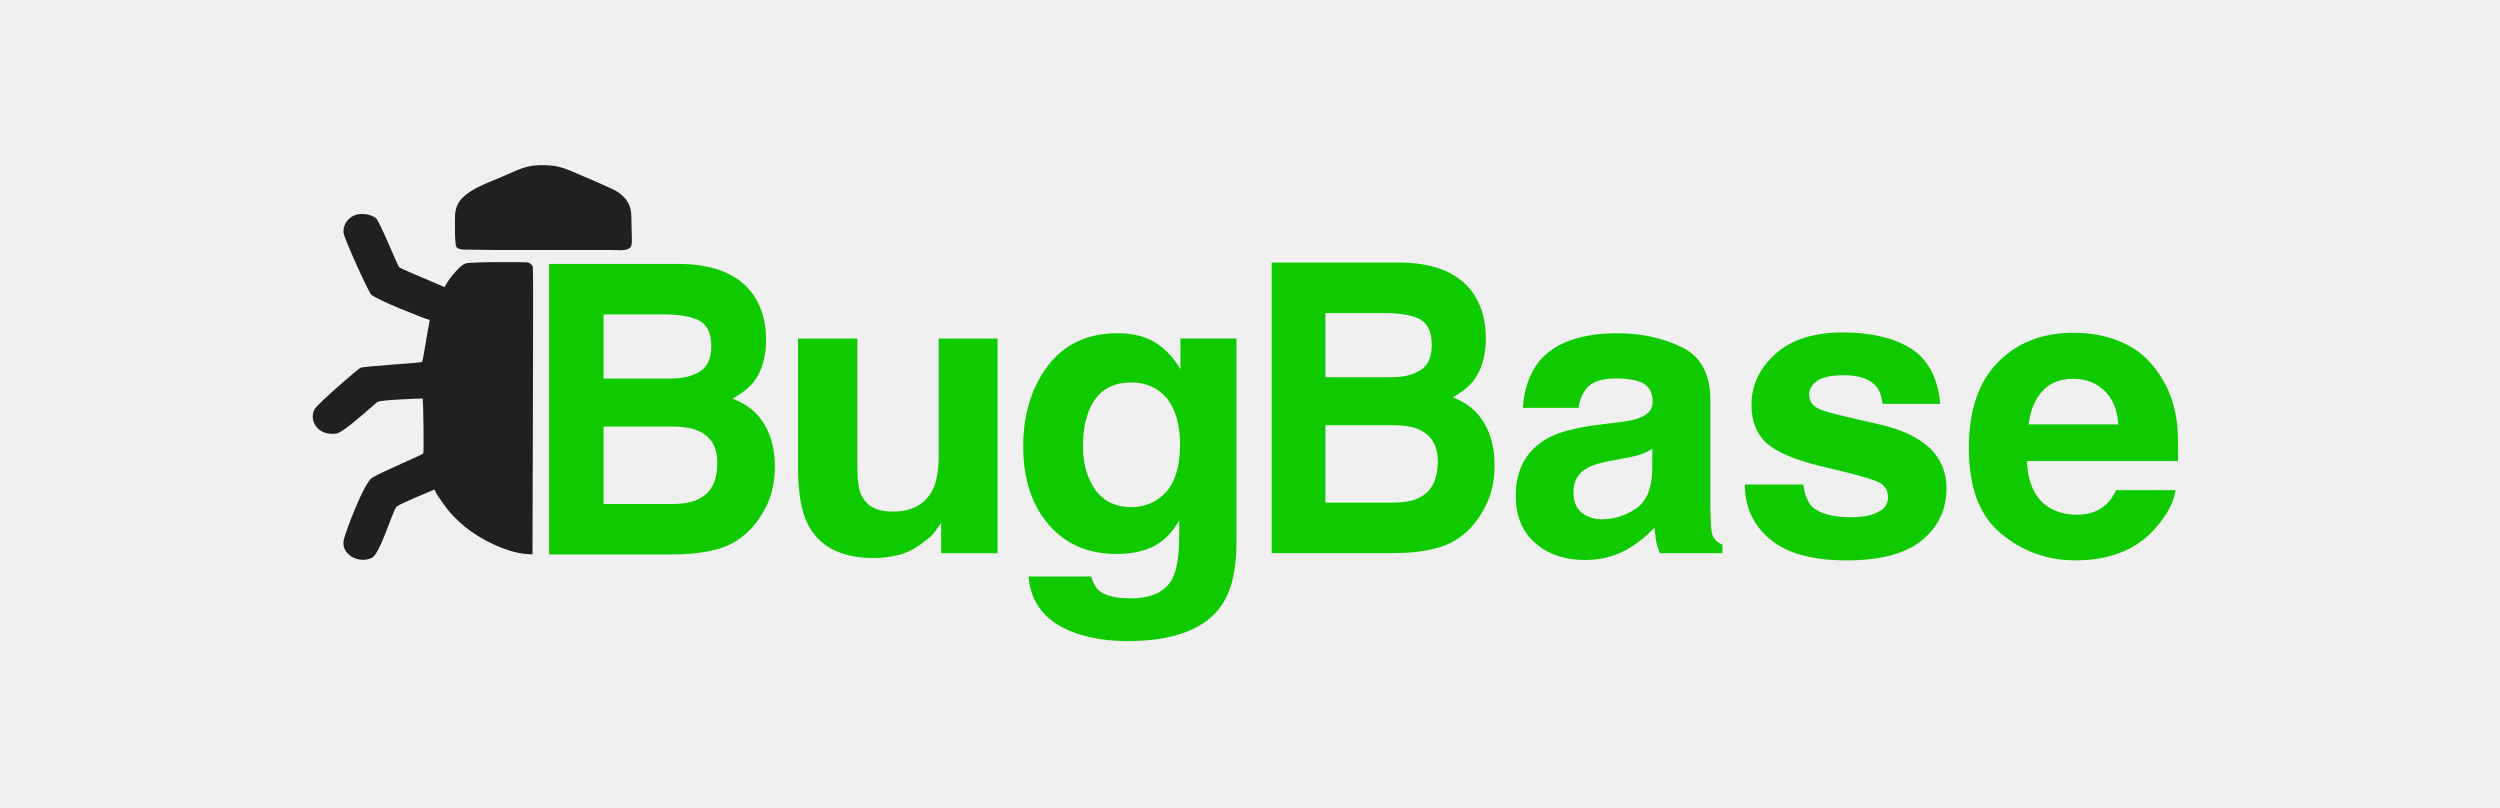
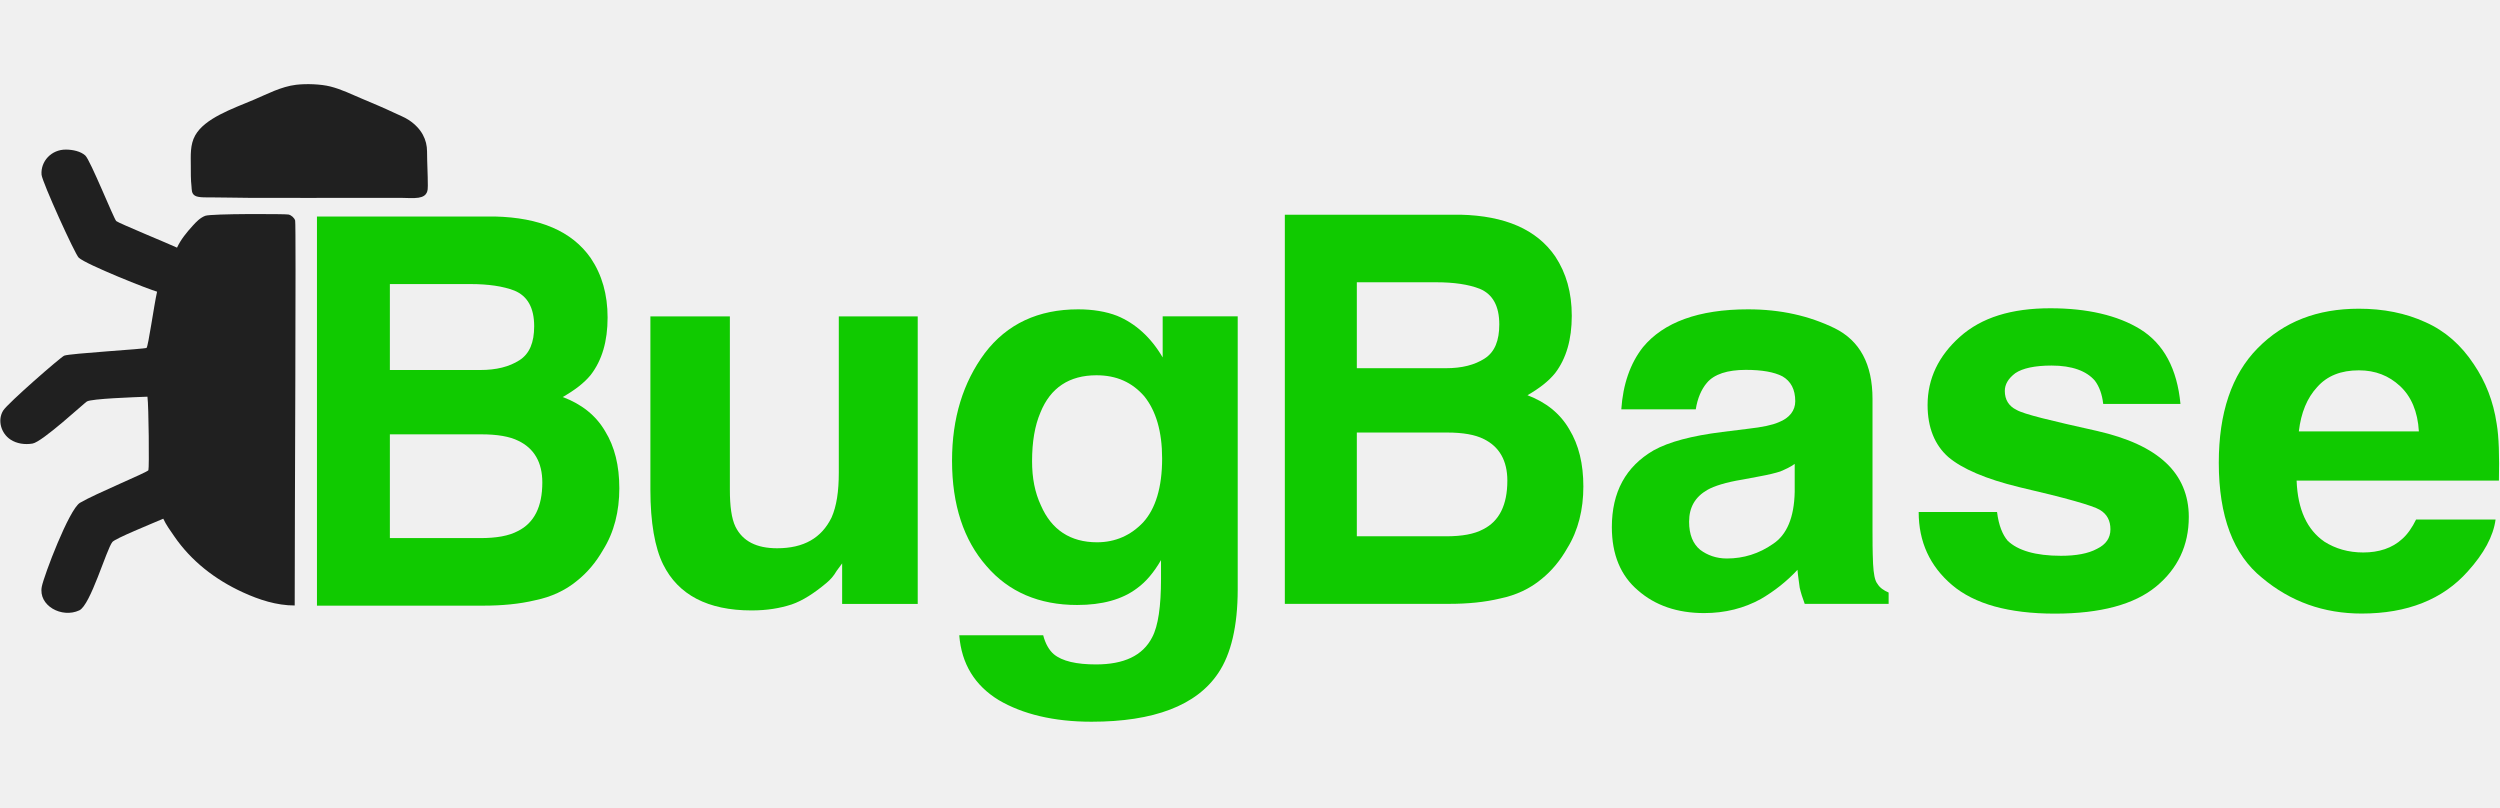
- <svg xmlns="http://www.w3.org/2000/svg" width="288" height="93" viewBox="0 0 288 93" fill="none">
+ <svg xmlns="http://www.w3.org/2000/svg" width="288" height="93" viewBox="36 19 215 55" fill="none">
  <g clip-path="url(#clip0_10841_570)">
    <path d="M98.769 38.997V53.917C98.769 55.312 98.912 56.381 99.247 57.078C99.868 58.333 101.063 58.937 102.831 58.937C105.126 58.937 106.655 58.054 107.516 56.288C107.946 55.312 108.137 54.057 108.137 52.43V38.997H114.924V63.725H108.424V60.239C108.376 60.285 108.233 60.518 107.946 60.889C107.707 61.308 107.42 61.633 107.085 61.912C106.034 62.795 105.03 63.446 104.074 63.772C103.07 64.097 101.971 64.283 100.633 64.283C96.857 64.283 94.323 62.935 93.033 60.332C92.316 58.891 91.934 56.706 91.934 53.917V38.997H98.769Z" fill="#10CA00" />
    <path d="M130.35 58.423C131.928 58.423 133.266 57.818 134.317 56.703C135.369 55.541 135.943 53.728 135.943 51.218C135.943 48.894 135.417 47.127 134.413 45.872C133.361 44.664 132.023 44.06 130.302 44.06C127.96 44.06 126.335 45.129 125.475 47.267C124.997 48.382 124.758 49.777 124.758 51.45C124.758 52.891 124.997 54.146 125.523 55.262C126.431 57.353 128.056 58.423 130.35 58.423ZM128.725 38.389C129.968 38.389 131.115 38.575 132.071 38.947C133.648 39.597 134.987 40.806 135.99 42.526V38.993H142.443V62.467C142.443 65.627 141.869 68.044 140.77 69.671C138.906 72.46 135.226 73.855 129.872 73.855C126.622 73.855 123.945 73.204 121.89 71.995C119.835 70.74 118.688 68.881 118.496 66.417H125.714C125.905 67.161 126.24 67.719 126.622 68.044C127.339 68.649 128.582 68.927 130.255 68.927C132.644 68.927 134.27 68.184 135.082 66.603C135.608 65.627 135.847 63.907 135.847 61.583V59.957C135.226 61.026 134.556 61.816 133.792 62.374C132.501 63.35 130.78 63.815 128.629 63.815C125.379 63.815 122.75 62.699 120.838 60.468C118.879 58.237 117.875 55.215 117.875 51.404C117.875 47.732 118.831 44.664 120.695 42.154C122.607 39.644 125.284 38.389 128.725 38.389Z" fill="#10CA00" />
    <path d="M152.687 36.062V43.452H160.35C161.735 43.452 162.818 43.173 163.684 42.616C164.549 42.058 164.939 41.082 164.939 39.687C164.939 38.107 164.376 37.084 163.251 36.62C162.298 36.248 161.043 36.062 159.527 36.062H152.687ZM152.687 48.984V57.908H160.35C161.735 57.908 162.774 57.722 163.554 57.304C164.939 56.607 165.632 55.212 165.632 53.121C165.632 51.401 164.939 50.192 163.597 49.541C162.861 49.17 161.822 48.984 160.437 48.984H152.687ZM161.605 30.251C165.415 30.344 168.143 31.506 169.745 33.831C170.697 35.272 171.173 36.945 171.173 38.943C171.173 40.989 170.697 42.616 169.745 43.87C169.182 44.568 168.402 45.172 167.364 45.776C168.965 46.381 170.178 47.357 170.957 48.705C171.779 50.053 172.169 51.68 172.169 53.632C172.169 55.584 171.736 57.397 170.784 58.931C170.178 60 169.442 60.883 168.576 61.58C167.58 62.417 166.368 62.975 165.026 63.254C163.684 63.579 162.212 63.718 160.61 63.718H146.496V30.251H161.605Z" fill="#10CA00" />
    <path d="M190.344 51.683C189.962 51.962 189.532 52.148 189.102 52.333C188.672 52.473 188.098 52.612 187.333 52.752L185.852 53.031C184.418 53.263 183.414 53.589 182.84 53.914C181.789 54.518 181.263 55.401 181.263 56.656C181.263 57.772 181.598 58.562 182.219 59.073C182.84 59.538 183.605 59.817 184.513 59.817C185.947 59.817 187.286 59.399 188.481 58.562C189.675 57.772 190.296 56.284 190.344 54.1V51.683ZM186.33 48.661C187.572 48.522 188.433 48.336 188.958 48.104C189.914 47.732 190.392 47.081 190.392 46.291C190.392 45.268 190.01 44.571 189.293 44.153C188.576 43.781 187.525 43.595 186.139 43.595C184.561 43.595 183.414 43.967 182.793 44.71C182.315 45.268 181.98 46.059 181.837 46.988H175.432C175.575 44.85 176.197 43.037 177.296 41.643C179.064 39.505 182.076 38.389 186.33 38.389C189.15 38.389 191.588 38.947 193.786 40.016C195.937 41.085 197.036 43.084 197.036 46.105V57.446C197.036 58.237 197.036 59.166 197.084 60.282C197.132 61.118 197.227 61.723 197.466 62.002C197.657 62.327 197.992 62.559 198.422 62.745V63.721H191.206C191.015 63.21 190.87 62.745 190.774 62.327C190.726 61.862 190.631 61.397 190.583 60.793C189.675 61.769 188.624 62.606 187.429 63.303C185.995 64.093 184.37 64.512 182.554 64.512C180.259 64.512 178.347 63.861 176.866 62.559C175.384 61.304 174.619 59.492 174.619 57.121C174.619 54.1 175.814 51.915 178.204 50.521C179.542 49.777 181.502 49.266 184.083 48.94L186.33 48.661Z" fill="#10CA00" />
    <path d="M207.746 55.82C207.889 56.982 208.223 57.772 208.655 58.284C209.515 59.12 211.044 59.585 213.243 59.585C214.533 59.585 215.584 59.399 216.35 58.981C217.115 58.609 217.497 58.051 217.497 57.308C217.497 56.564 217.21 56.006 216.589 55.634C215.968 55.262 213.673 54.612 209.658 53.682C206.79 52.985 204.734 52.102 203.54 51.079C202.393 50.056 201.772 48.569 201.772 46.617C201.772 44.339 202.727 42.387 204.543 40.76C206.408 39.087 208.989 38.297 212.335 38.297C215.489 38.297 218.118 38.901 220.078 40.109C222.085 41.364 223.233 43.502 223.52 46.524H216.876C216.78 45.687 216.541 45.036 216.159 44.525C215.441 43.688 214.199 43.224 212.431 43.224C210.996 43.224 209.945 43.456 209.324 43.874C208.703 44.339 208.414 44.85 208.414 45.408C208.414 46.152 208.75 46.71 209.419 47.035C210.04 47.407 212.383 47.965 216.35 48.848C218.978 49.452 220.938 50.335 222.276 51.59C223.568 52.799 224.237 54.379 224.237 56.239C224.237 58.702 223.281 60.701 221.416 62.235C219.553 63.769 216.637 64.559 212.718 64.559C208.75 64.559 205.787 63.722 203.874 62.095C201.963 60.468 201.006 58.377 201.006 55.82H207.746Z" fill="#10CA00" />
    <path d="M238.861 43.635C237.332 43.635 236.136 44.1 235.276 45.076C234.416 46.006 233.891 47.261 233.699 48.887H244.023C243.927 47.168 243.354 45.866 242.398 44.983C241.443 44.1 240.294 43.635 238.861 43.635ZM238.861 38.336C240.965 38.336 242.876 38.708 244.597 39.498C246.27 40.242 247.655 41.45 248.756 43.124C249.759 44.611 250.428 46.285 250.715 48.237C250.906 49.352 250.953 51.026 250.906 53.117H233.508C233.604 55.627 234.416 57.347 235.897 58.37C236.853 58.974 237.953 59.299 239.243 59.299C240.583 59.299 241.729 58.928 242.589 58.137C243.019 57.766 243.449 57.161 243.784 56.464H250.619C250.428 57.905 249.616 59.392 248.23 60.926C246.079 63.343 243.019 64.552 239.1 64.552C235.849 64.552 232.981 63.529 230.545 61.484C228.059 59.485 226.816 56.185 226.816 51.583C226.816 47.307 227.915 44.007 230.162 41.729C232.408 39.452 235.276 38.336 238.861 38.336Z" fill="#10CA00" />
    <path d="M69.529 36.216V43.607H77.29C78.694 43.607 79.79 43.328 80.667 42.77C81.544 42.213 81.939 41.236 81.939 39.842C81.939 38.262 81.369 37.239 80.228 36.774C79.264 36.403 77.992 36.216 76.457 36.216H69.529ZM69.529 49.139V58.063H77.29C78.694 58.063 79.746 57.877 80.535 57.459C81.939 56.761 82.64 55.367 82.64 53.275C82.64 51.556 81.939 50.347 80.579 49.696C79.834 49.324 78.781 49.139 77.378 49.139H69.529ZM78.562 30.406C82.421 30.499 85.184 31.661 86.806 33.985C87.771 35.426 88.253 37.1 88.253 39.098C88.253 41.144 87.771 42.77 86.806 44.025C86.236 44.723 85.447 45.327 84.394 45.931C86.017 46.535 87.245 47.512 88.034 48.86C88.867 50.208 89.262 51.834 89.262 53.787C89.262 55.739 88.823 57.552 87.859 59.086C87.245 60.155 86.499 61.038 85.622 61.735C84.614 62.572 83.386 63.129 82.026 63.408C80.667 63.734 79.176 63.873 77.553 63.873H63.258V30.406H78.562Z" fill="#10CA00" />
    <path d="M61.469 19.077C60.171 19.23 58.943 19.895 57.871 20.346C55.925 21.164 53.62 21.959 52.789 23.426C52.332 24.233 52.409 25.184 52.409 26.03C52.409 26.635 52.403 27.235 52.47 27.837C52.497 28.084 52.454 28.43 52.769 28.616C53.059 28.789 53.702 28.76 54.075 28.761C55.208 28.761 56.343 28.799 57.472 28.802C60.78 28.813 64.089 28.803 67.397 28.803H70.528C70.984 28.803 71.55 28.859 71.994 28.789C72.788 28.664 72.793 28.158 72.793 27.753C72.793 26.772 72.729 25.789 72.726 24.812C72.724 23.824 72.283 22.867 71.183 22.125C70.823 21.883 70.349 21.698 69.929 21.499C69.02 21.07 68.075 20.672 67.131 20.276C66.272 19.915 65.364 19.462 64.4 19.222C63.568 19.016 62.346 18.974 61.469 19.077Z" fill="black" fill-opacity="0.867" />
    <path d="M49.509 36.87C49.24 38.062 48.75 41.592 48.603 41.705C48.47 41.807 41.972 42.181 41.52 42.374C41.206 42.509 36.662 46.47 36.275 47.092C35.766 47.91 36.081 49.05 36.905 49.591C37.447 49.948 38.146 50.042 38.798 49.933C39.637 49.794 43.249 46.444 43.473 46.313C43.896 46.068 47.516 45.948 48.681 45.902C48.791 46.705 48.84 52.053 48.763 52.224C48.681 52.408 44.196 54.246 42.881 55.026C41.938 55.585 39.782 61.29 39.595 62.235C39.273 63.868 41.315 64.98 42.822 64.276C43.785 63.826 45.149 59.047 45.661 58.401C45.906 58.092 48.976 56.856 50.042 56.395C50.285 56.926 50.651 57.422 50.986 57.909C52.434 60.019 54.48 61.627 56.906 62.735C58.291 63.368 59.783 63.858 61.344 63.858C61.344 56.23 61.474 31.088 61.384 30.759C61.321 30.528 61.064 30.293 60.812 30.235C60.556 30.177 54.153 30.153 53.651 30.346C53.205 30.518 52.884 30.86 52.581 31.192C52.059 31.766 51.542 32.392 51.225 33.084C50.702 32.83 46.151 30.957 45.996 30.798C45.776 30.571 43.763 25.544 43.335 25.16C42.925 24.791 42.256 24.66 41.698 24.651C40.401 24.628 39.483 25.683 39.573 26.811C39.622 27.426 42.446 33.645 42.769 33.945C43.422 34.549 48.901 36.718 49.509 36.87Z" fill="black" fill-opacity="0.867" />
  </g>
  <defs>
    <clipPath id="clip0_10841_570">
      <rect width="215" height="55" fill="white" transform="translate(36 19)" />
    </clipPath>
  </defs>
</svg>
